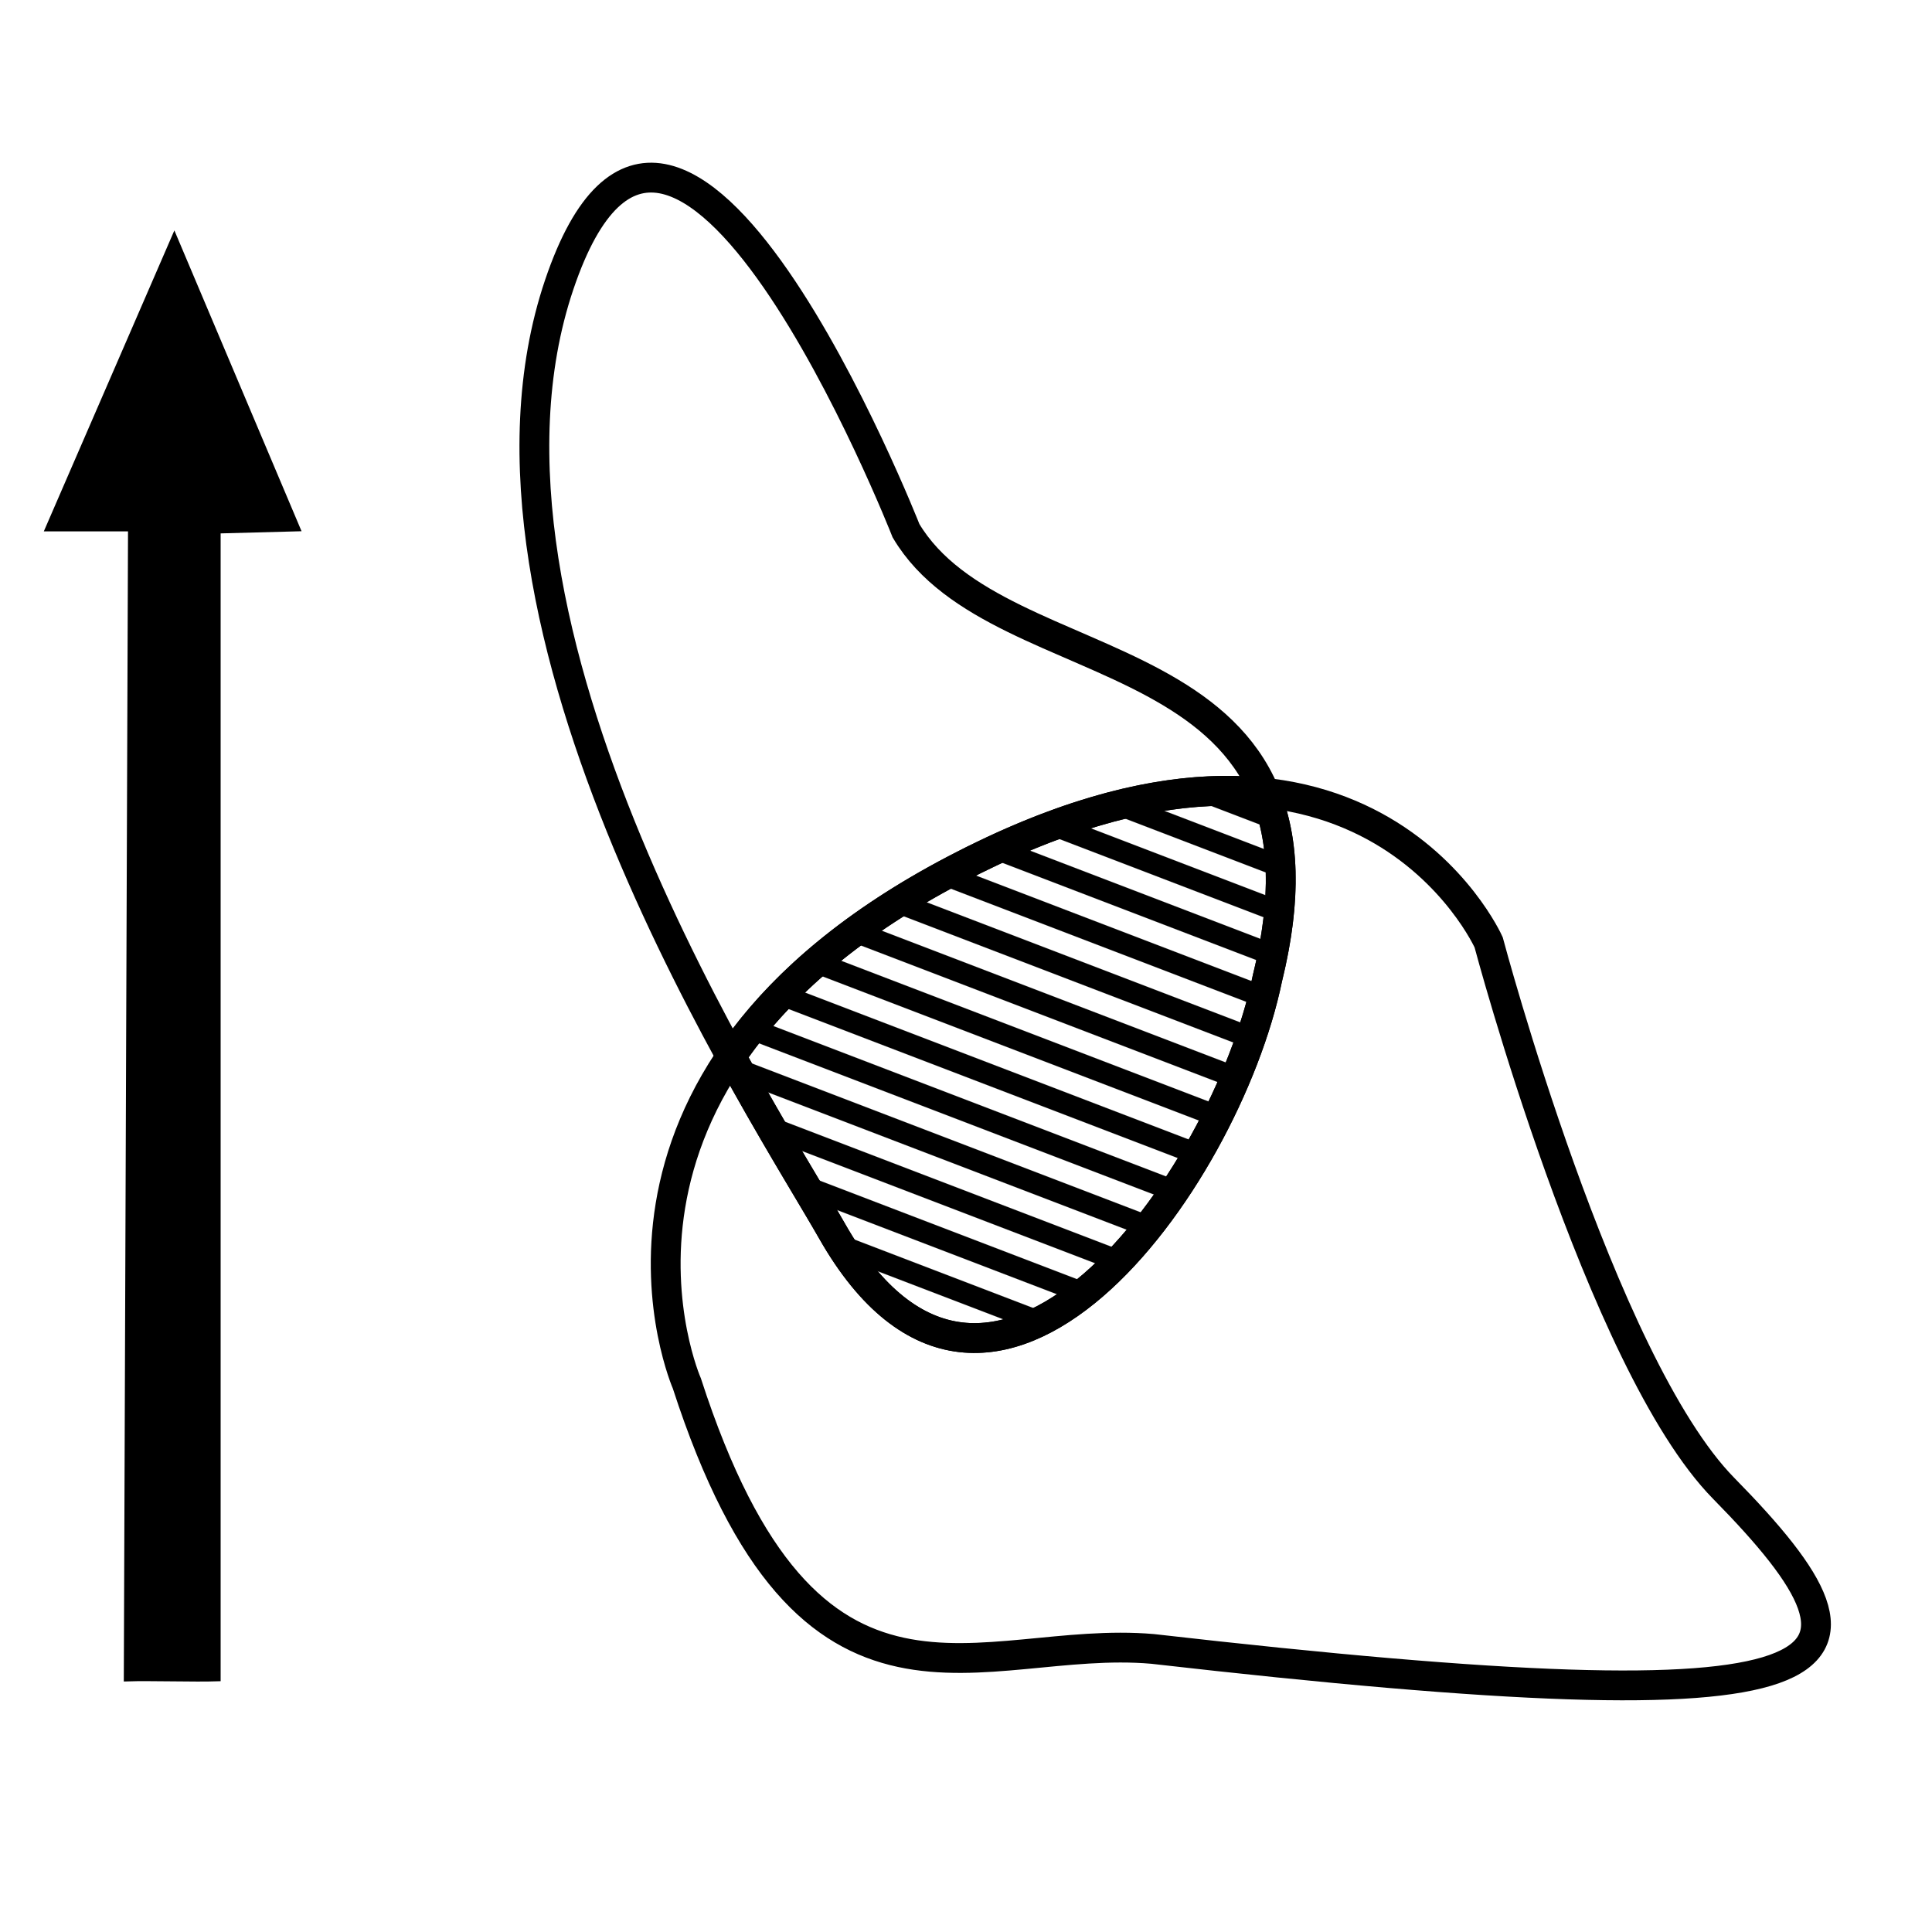
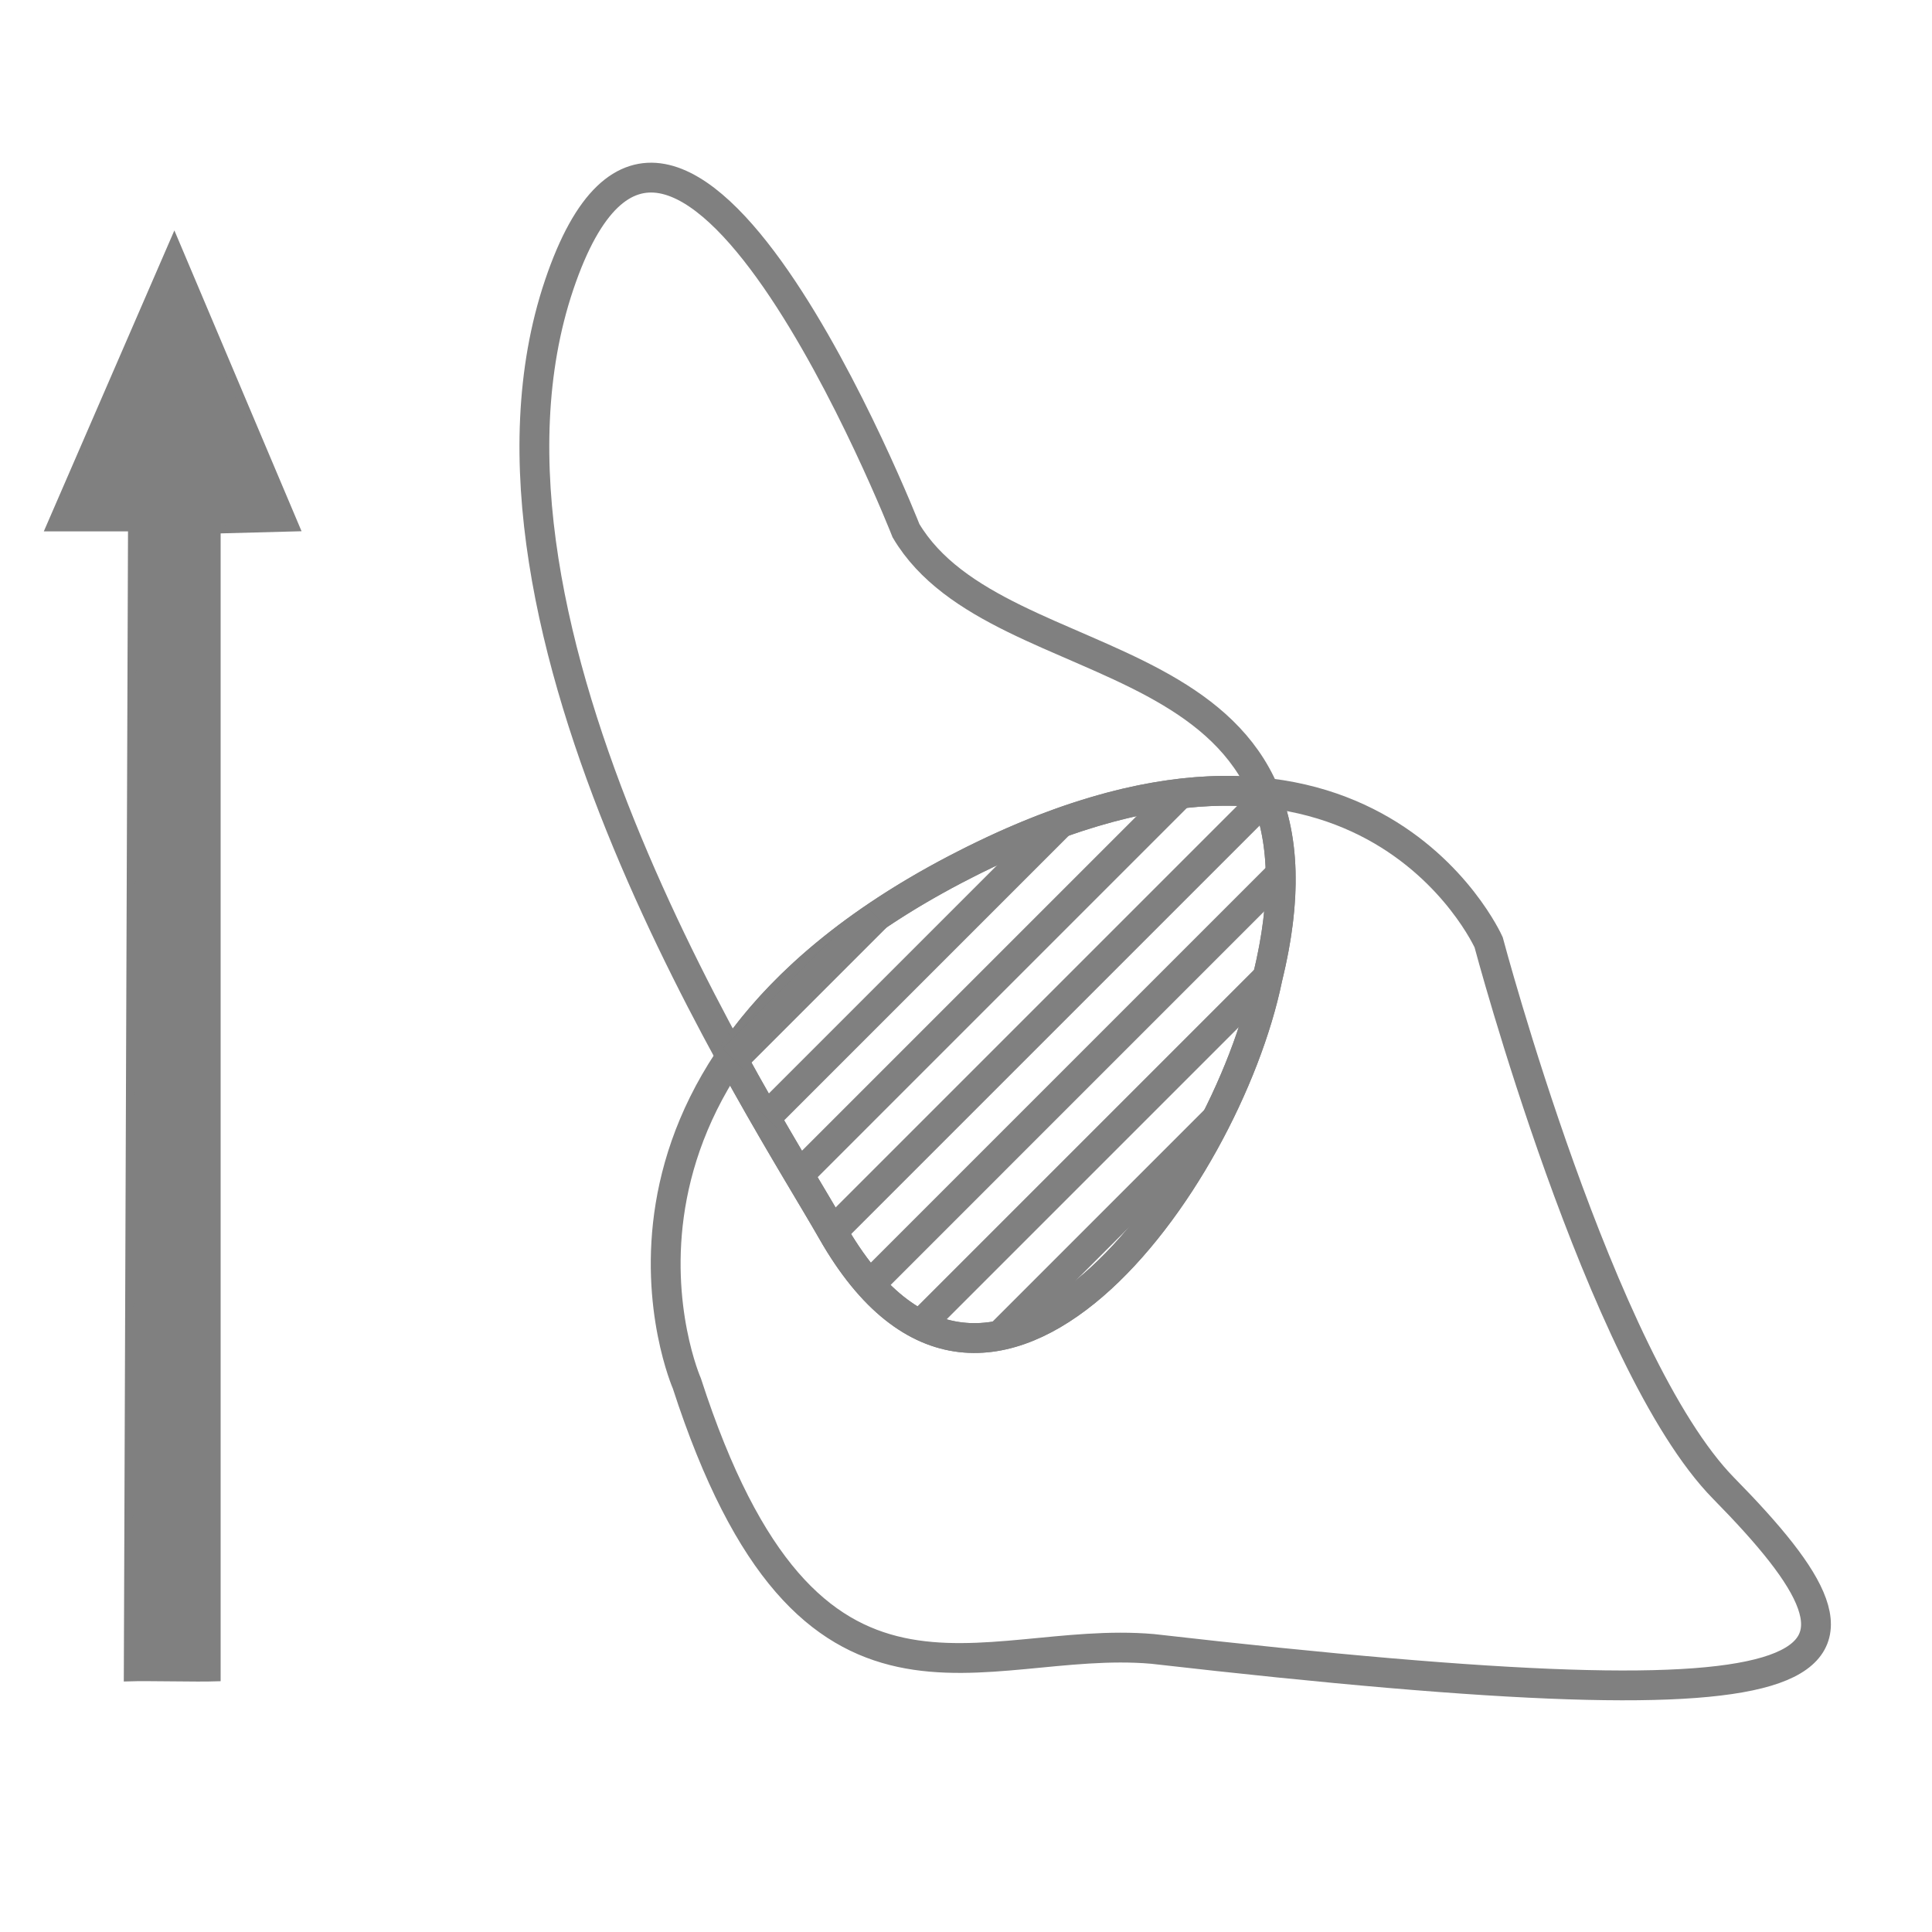
- <svg xmlns="http://www.w3.org/2000/svg" xmlns:xlink="http://www.w3.org/1999/xlink" width="64mm" height="64mm" viewBox="0 0 226.772 226.772" id="svg4203" version="1.1">
-   <defs id="defs4205">
-     <pattern xlink:href="#Strips1_1" id="pattern6229" patternTransform="matrix(-0.8940788,2.334657,-6.323794,-2.421756,0,0)" />
-     <pattern id="Strips1_1" patternTransform="translate(0,0) scale(10,10)" height="1" width="2" patternUnits="userSpaceOnUse">
-       <rect id="rect5494" height="2" width="1" y="-0.5" x="0" style="fill:black;stroke:none" />
-     </pattern>
-   </defs>
-   <g id="layer1" transform="translate(0,-825.5906)">
-     <path style="fill:#000000;fill-opacity:1;fill-rule:evenodd;stroke:#000000;stroke-width:1px;stroke-linecap:butt;stroke-linejoin:miter;stroke-opacity:1" d="m 20.462,853.906 -14.559,33.559 9.624,0 -0.494,134.977 c 2.385,-0.082 7.979,0.082 10.364,0 l 0,-134.73 9.253,-0.247 z" id="path6448" />
-     <path style="fill:none;fill-rule:evenodd;stroke:#000000;stroke-width:3.5;stroke-linecap:butt;stroke-linejoin:miter;stroke-opacity:1;stroke-miterlimit:4;stroke-dasharray:none" d="m 148.769,940.396 c -4.944,24.023 -32.595,62.216 -51.098,29.706 -7.821,-13.742 -45.607,-70.9 -32.031,-111.096 13.577,-40.195 40.705,28.88 40.705,28.88 11.106,18.678 52.48,11.532 42.424,52.51 z" id="path4770" />
-     <path style="fill:none;fill-rule:evenodd;stroke:#000000;stroke-width:3.5;stroke-linecap:butt;stroke-linejoin:miter;stroke-opacity:1;stroke-miterlimit:4;stroke-dasharray:none" d="m 80.625,987.981 c 0,0 -15.625,-35.619 31.431,-60.3 47.69,-25.013 62.675,8.512 62.675,8.512 0,0 13.137,49.39 27.587,64.093 21.509,21.887 16.639,28.412 -67.025,18.85 C 115,1017.362 95,1032.362 80.625,987.981 Z" id="path4772" />
-     <path style="fill:url(#pattern6229);fill-opacity:1;fill-rule:evenodd;stroke:#000000;stroke-width:3.5;stroke-linecap:butt;stroke-linejoin:miter;stroke-miterlimit:4;stroke-dasharray:none;stroke-opacity:1" d="m 143.469,92.824 c -8.385,0.109 -18.744,2.621 -31.412,9.266 -12.964,6.799 -21.152,14.43 -26.238,21.916 5.103,9.329 9.664,16.658 11.854,20.506 18.503,32.51 46.153,-5.684 51.098,-29.707 2.342,-9.544 1.891,-16.475 -0.314,-21.732 -1.583,-0.172 -3.234,-0.271 -4.986,-0.248 z" transform="translate(0,825.5906)" id="path6222" />
+ <svg xmlns="http://www.w3.org/2000/svg" width="64mm" height="64mm" viewBox="0 0 226.772 226.772" id="svg4203" version="1.1">
+   <defs id="defs4205" />
+   <g transform="translate(0,-825.5906)" id="layer1">
+     <path id="path6448" d="m 20.462,853.906 -14.559,33.559 9.624,0 -0.494,134.977 c 2.385,-0.082 7.979,0.082 10.364,0 l 0,-134.73 9.253,-0.247 z" style="fill:#808080;fill-opacity:1;fill-rule:evenodd;stroke:#808080;stroke-width:1px;stroke-linecap:butt;stroke-linejoin:miter;stroke-opacity:1" />
+     <path id="path4770" d="m 148.769,940.396 c -4.944,24.023 -32.595,62.216 -51.098,29.706 -7.821,-13.742 -45.607,-70.9 -32.031,-111.096 13.577,-40.195 40.705,28.88 40.705,28.88 11.106,18.678 52.48,11.532 42.424,52.51 z" style="fill:none;fill-rule:evenodd;stroke:#808080;stroke-width:3.5;stroke-linecap:butt;stroke-linejoin:miter;stroke-opacity:1;stroke-miterlimit:4;stroke-dasharray:none" />
+     <path id="path4772" d="m 80.625,987.981 c 0,0 -15.625,-35.619 31.431,-60.3 47.69,-25.013 62.675,8.512 62.675,8.512 0,0 13.137,49.39 27.587,64.093 21.509,21.887 16.639,28.412 -67.025,18.85 C 115,1017.362 95,1032.362 80.625,987.981 Z" style="fill:none;fill-rule:evenodd;stroke:#808080;stroke-width:3.5;stroke-linecap:butt;stroke-linejoin:miter;stroke-opacity:1;stroke-miterlimit:4;stroke-dasharray:none" />
+     <g id="g9136">
+       <path id="path6222" d="m 143.469,918.415 c -8.385,0.109 -18.744,2.621 -31.412,9.266 -12.964,6.799 -21.152,14.43 -26.238,21.916 5.103,9.329 9.664,16.658 11.854,20.506 18.503,32.51 46.153,-5.684 51.098,-29.707 2.342,-9.544 1.891,-16.475 -0.314,-21.732 -1.583,-0.172 -3.234,-0.271 -4.986,-0.248 z" style="fill:none;fill-opacity:1;fill-rule:evenodd;stroke:#808080;stroke-width:3.5;stroke-linecap:butt;stroke-linejoin:miter;stroke-miterlimit:4;stroke-dasharray:none;stroke-opacity:1" />
+       <path id="path9139" transform="translate(0,825.5906)" style="stroke:#808080;stroke-width:3.5;fill:#808080" d="M 102.912,107.55 l -16.862,16.862 M 89.902,131.167 l 34.414,-34.414 M 138.428,93.247 l -44.654,44.654 M 97.712,144.57 l 50.921,-50.921 M 150.305,102.584 l -48.142,48.142 M 108.017,155.478 l 40.77,-40.77 M 142.713,131.389 l -25.271,25.271" />
+     </g>
  </g>
</svg>
